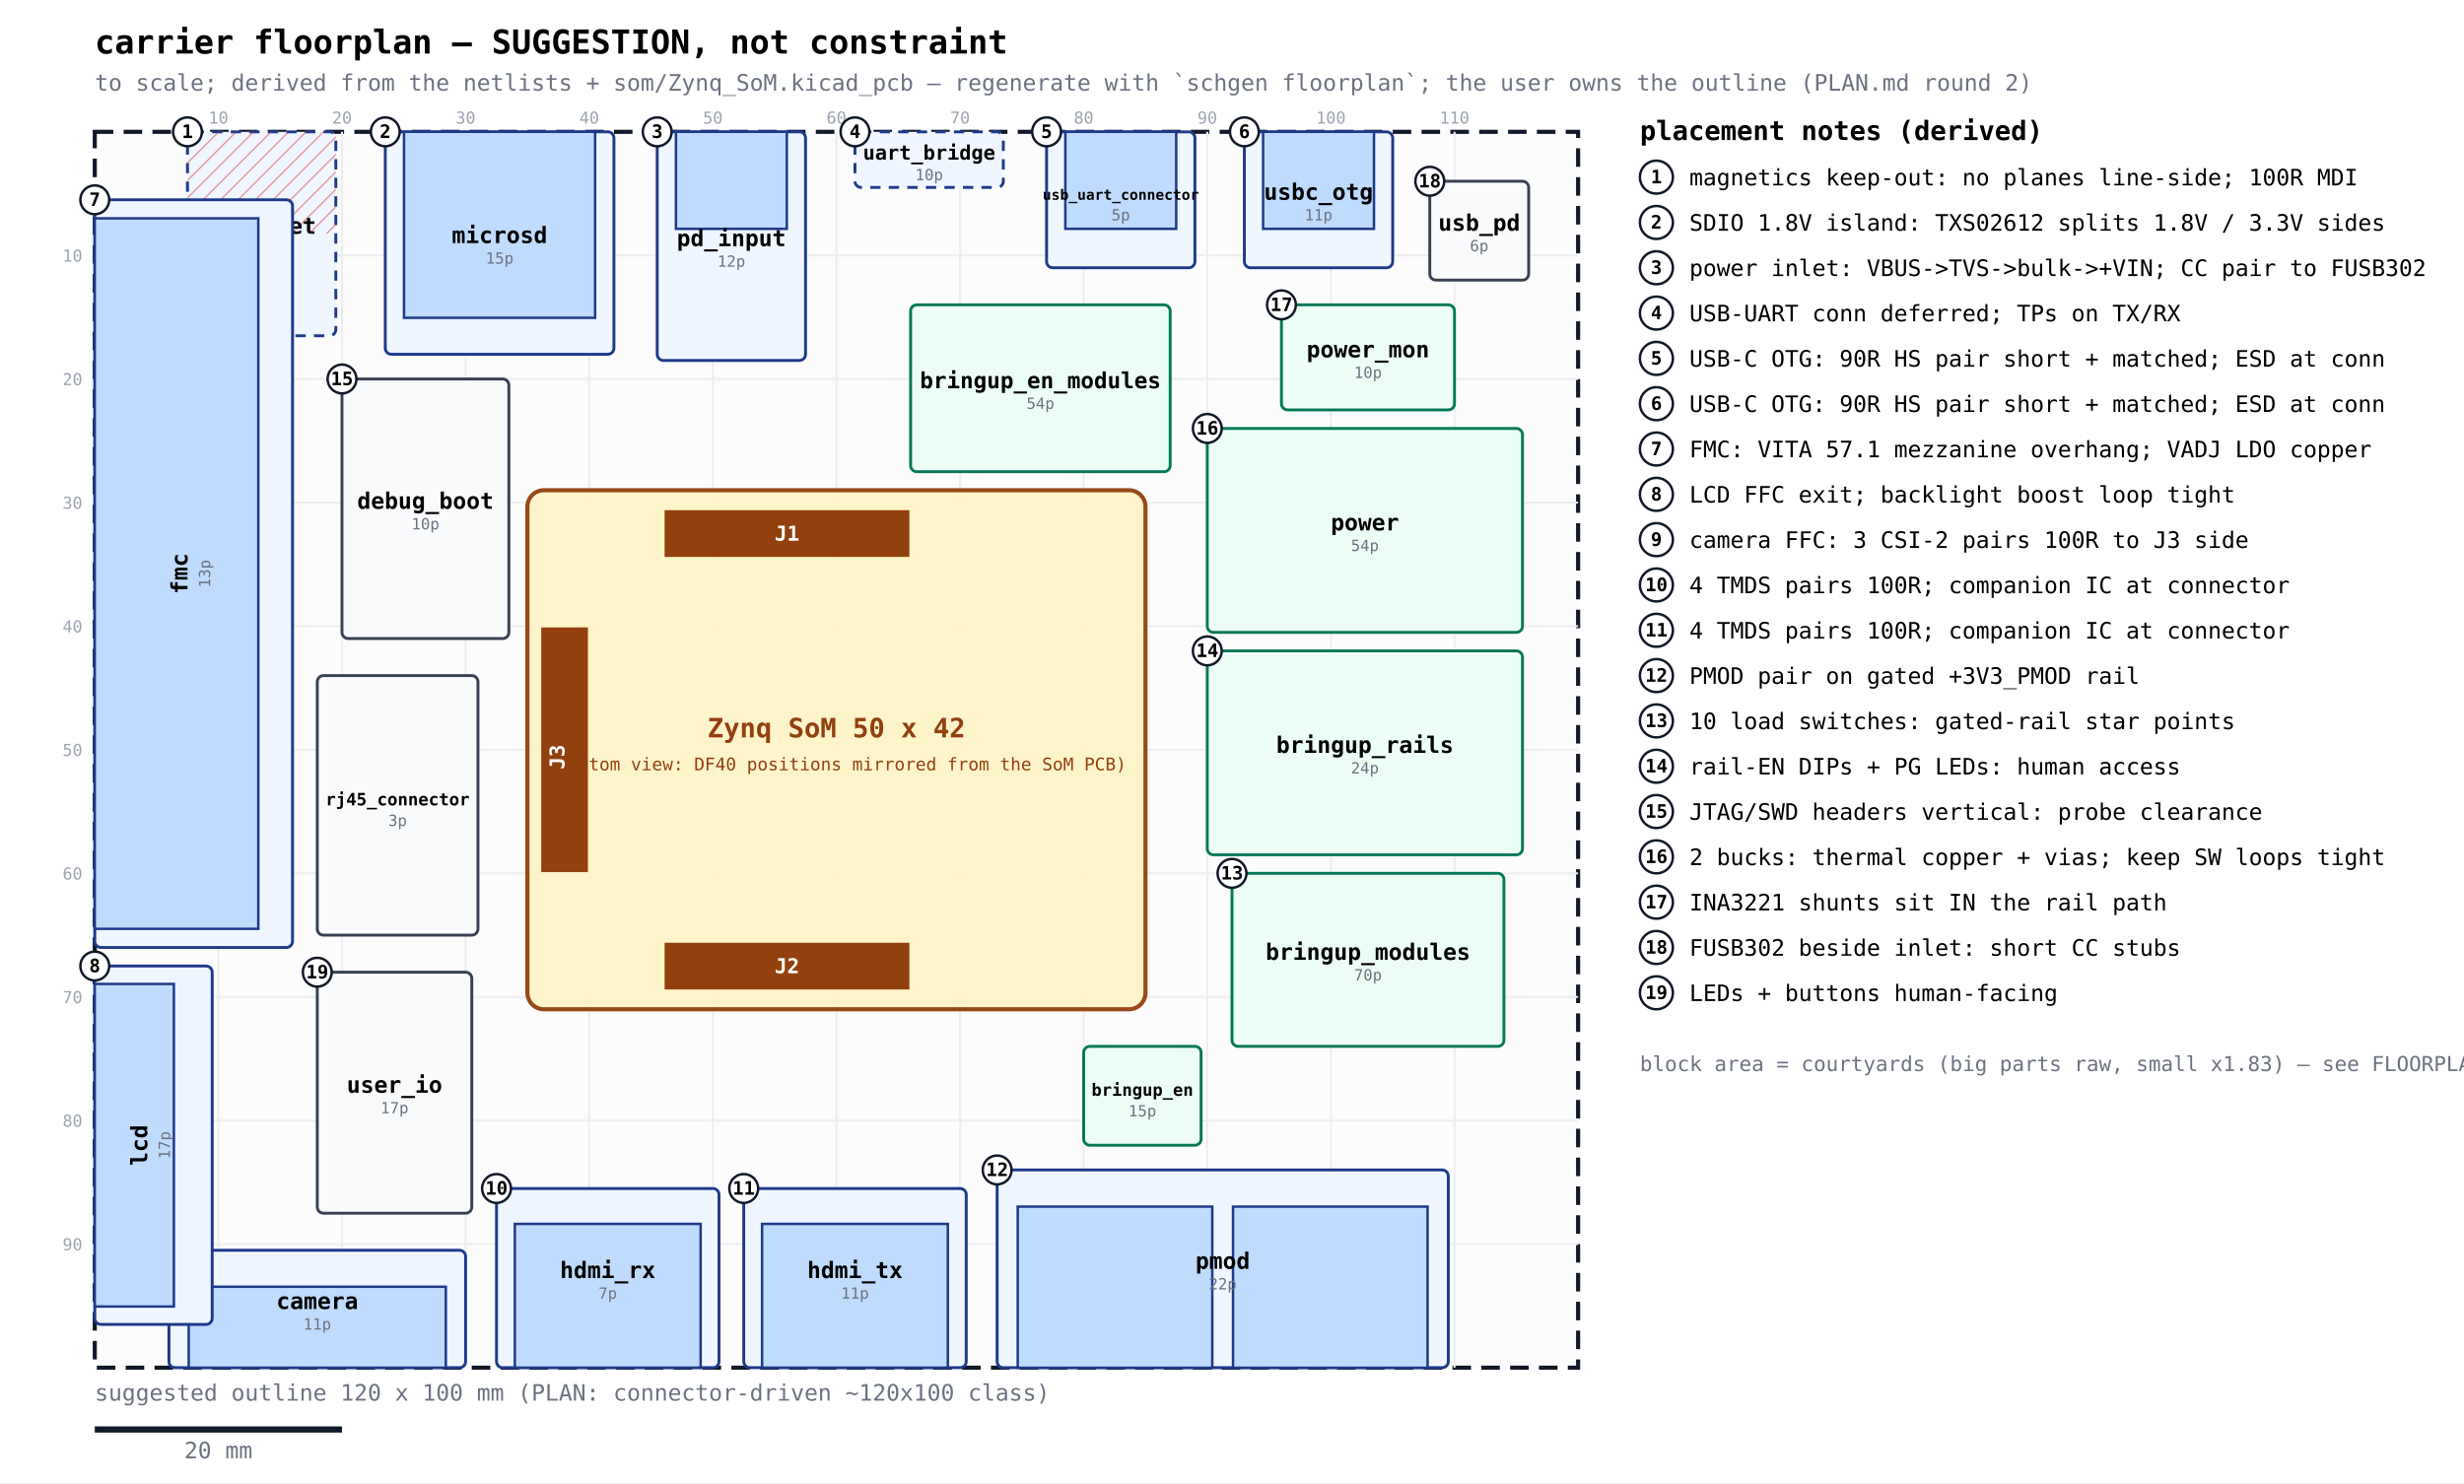
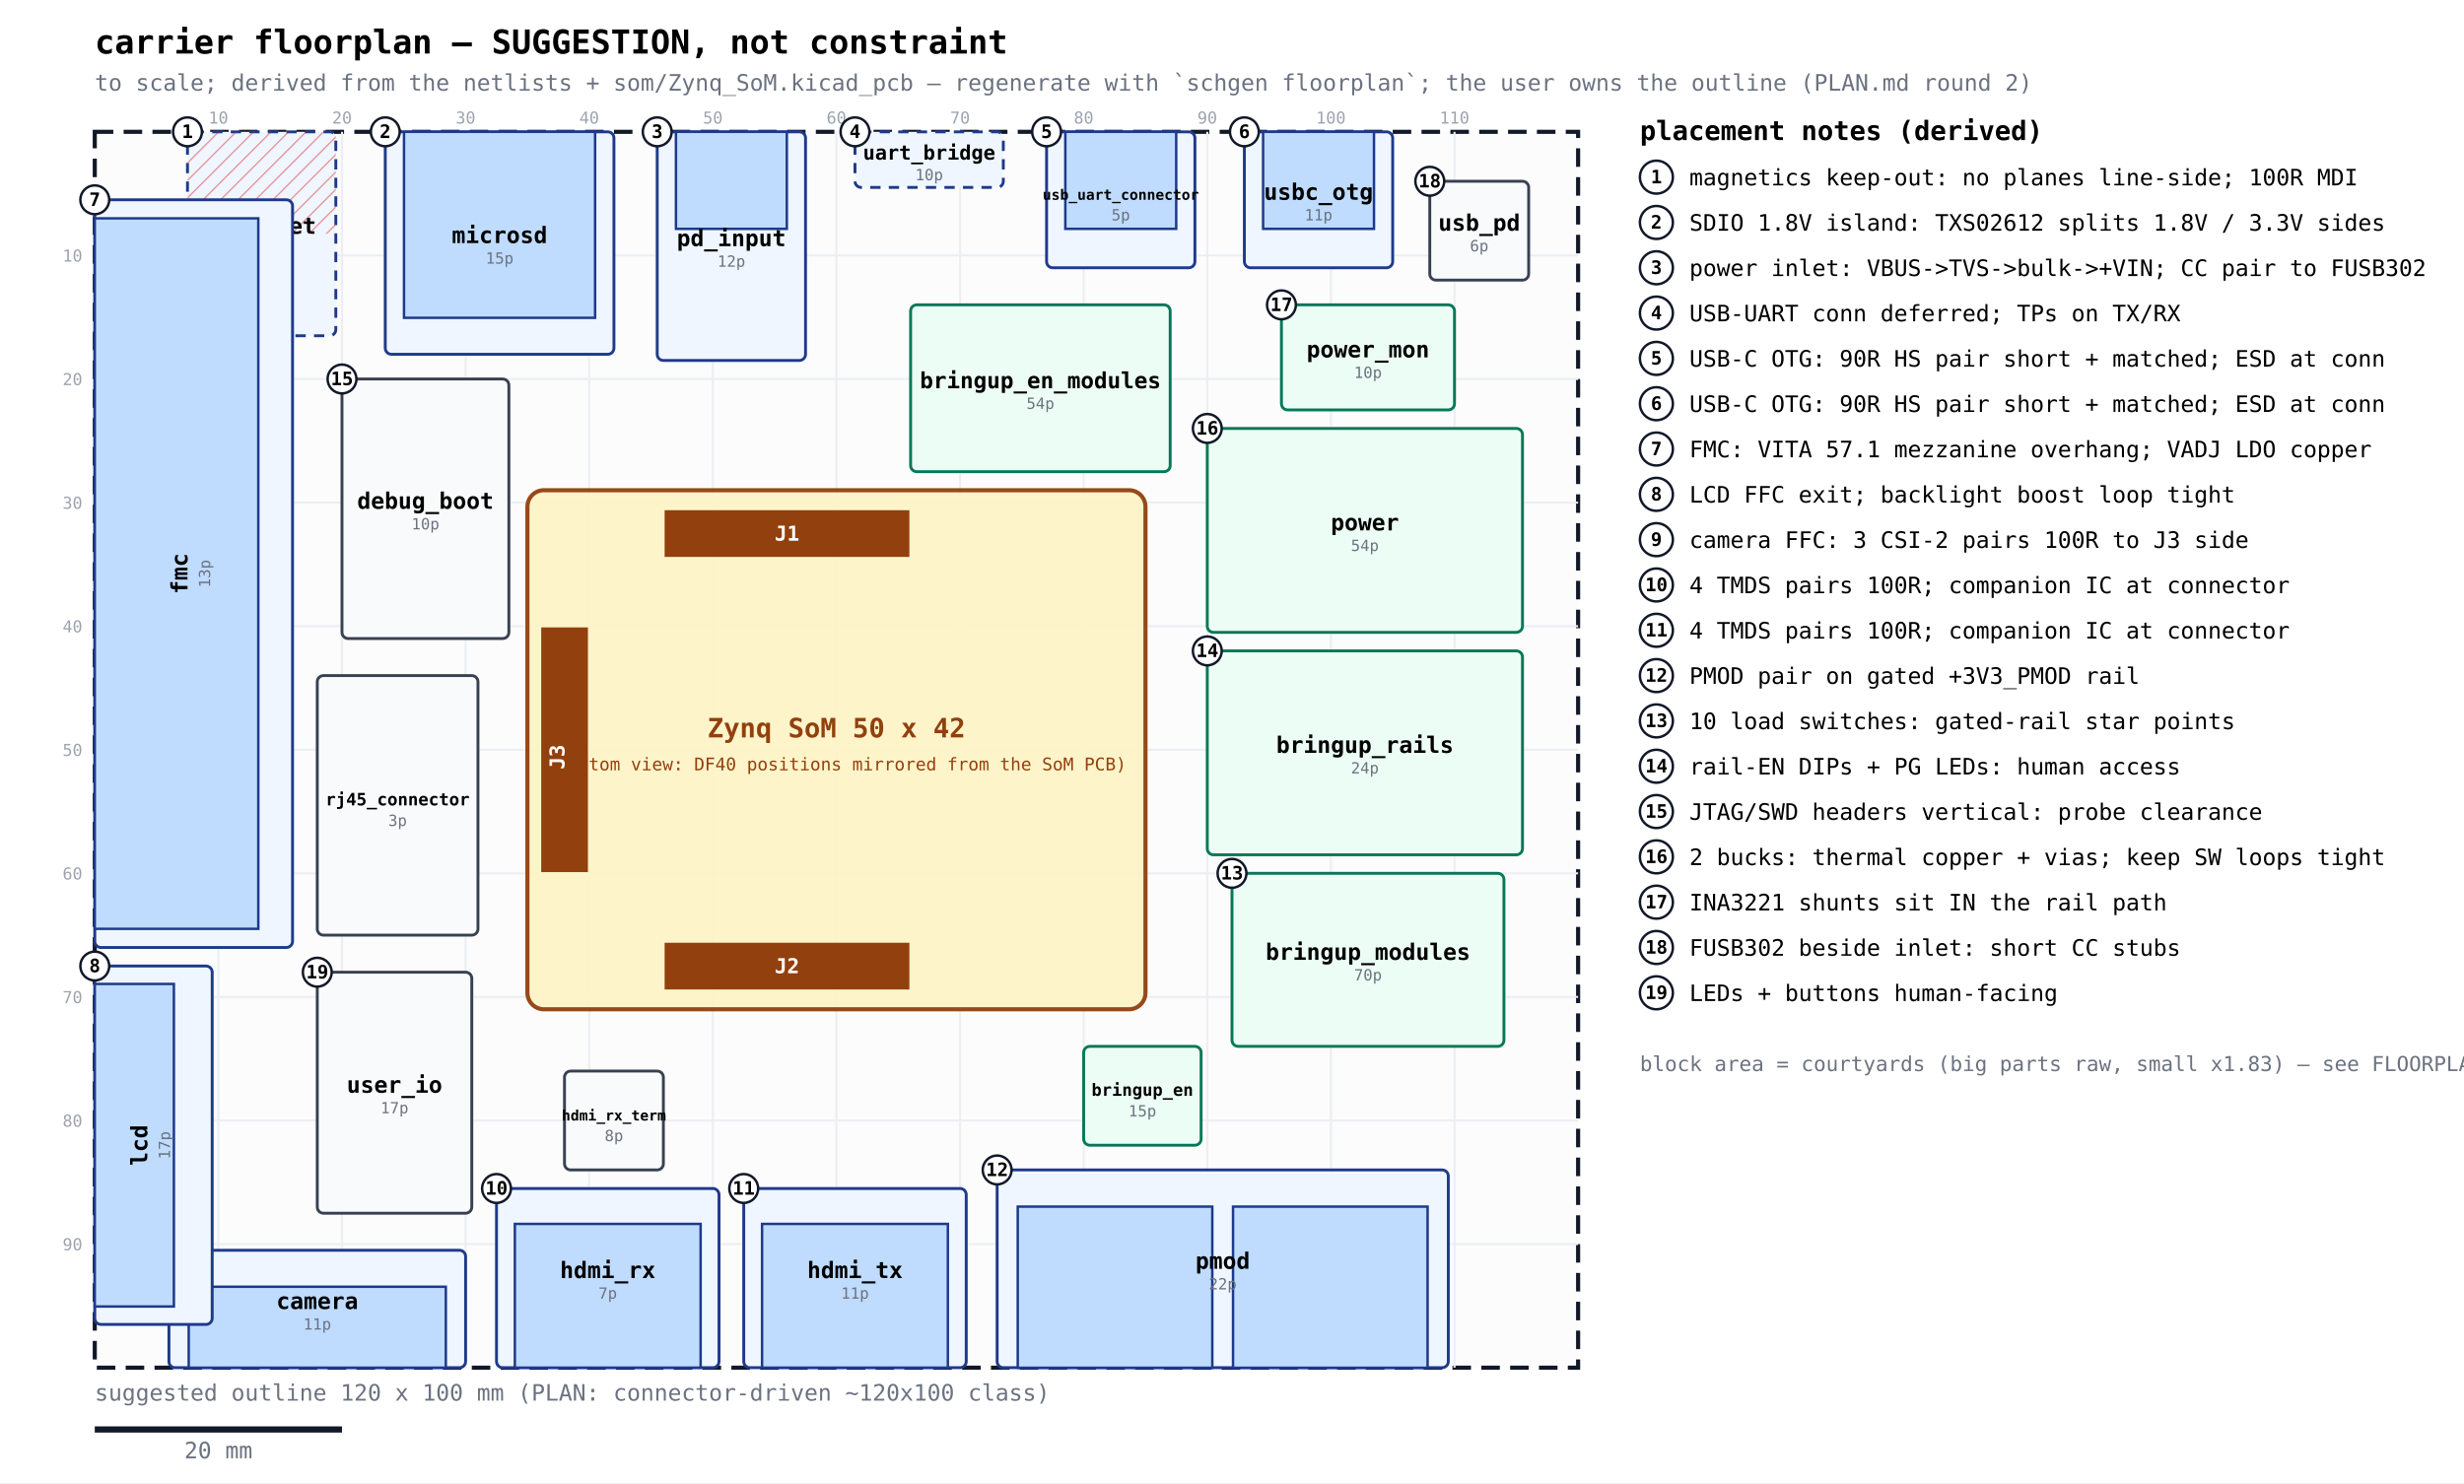
<svg xmlns="http://www.w3.org/2000/svg" viewBox="0 0 1196 720" font-family="ui-monospace, SFMono-Regular, Menlo, monospace" font-size="11">
  <defs>
    <pattern id="keepout" width="6" height="6" patternUnits="userSpaceOnUse" patternTransform="rotate(45)">
      <line x1="0" y1="0" x2="0" y2="6" stroke="#dc2626" stroke-width="1.2" />
    </pattern>
  </defs>
  <rect width="1196" height="720" fill="white" />
  <text x="46.0" y="26" font-size="16" font-weight="bold">carrier floorplan — SUGGESTION, not constraint</text>
  <text x="46.0" y="44" fill="#6b7280">to scale; derived from the netlists + som/Zynq_SoM.kicad_pcb — regenerate with `schgen floorplan`; the user owns the outline (PLAN.md round 2)</text>
  <rect x="46.0" y="64.0" width="720" height="600" fill="#fcfcfd" stroke="#111827" stroke-width="2" stroke-dasharray="9,5" />
  <line x1="106.0" y1="64.0" x2="106.0" y2="664.0" stroke="#eceef1" stroke-width="1" />
  <text x="106.0" y="60.0" fill="#9ca3af" font-size="8" text-anchor="middle">10</text>
  <line x1="166.0" y1="64.0" x2="166.0" y2="664.0" stroke="#eceef1" stroke-width="1" />
  <text x="166.0" y="60.0" fill="#9ca3af" font-size="8" text-anchor="middle">20</text>
  <line x1="226.0" y1="64.0" x2="226.0" y2="664.0" stroke="#eceef1" stroke-width="1" />
  <text x="226.0" y="60.0" fill="#9ca3af" font-size="8" text-anchor="middle">30</text>
  <line x1="286.0" y1="64.0" x2="286.0" y2="664.0" stroke="#eceef1" stroke-width="1" />
  <text x="286.0" y="60.0" fill="#9ca3af" font-size="8" text-anchor="middle">40</text>
  <line x1="346.0" y1="64.0" x2="346.0" y2="664.0" stroke="#eceef1" stroke-width="1" />
  <text x="346.0" y="60.0" fill="#9ca3af" font-size="8" text-anchor="middle">50</text>
  <line x1="406.0" y1="64.0" x2="406.0" y2="664.0" stroke="#eceef1" stroke-width="1" />
  <text x="406.0" y="60.0" fill="#9ca3af" font-size="8" text-anchor="middle">60</text>
  <line x1="466.0" y1="64.0" x2="466.0" y2="664.0" stroke="#eceef1" stroke-width="1" />
  <text x="466.0" y="60.0" fill="#9ca3af" font-size="8" text-anchor="middle">70</text>
  <line x1="526.0" y1="64.0" x2="526.0" y2="664.0" stroke="#eceef1" stroke-width="1" />
  <text x="526.0" y="60.0" fill="#9ca3af" font-size="8" text-anchor="middle">80</text>
  <line x1="586.0" y1="64.0" x2="586.0" y2="664.0" stroke="#eceef1" stroke-width="1" />
  <text x="586.0" y="60.0" fill="#9ca3af" font-size="8" text-anchor="middle">90</text>
  <line x1="646.0" y1="64.0" x2="646.0" y2="664.0" stroke="#eceef1" stroke-width="1" />
  <text x="646.0" y="60.0" fill="#9ca3af" font-size="8" text-anchor="middle">100</text>
  <line x1="706.0" y1="64.0" x2="706.0" y2="664.0" stroke="#eceef1" stroke-width="1" />
  <text x="706.0" y="60.0" fill="#9ca3af" font-size="8" text-anchor="middle">110</text>
  <line x1="46.0" y1="124.0" x2="766.0" y2="124.0" stroke="#eceef1" stroke-width="1" />
  <text x="40.0" y="127.0" fill="#9ca3af" font-size="8" text-anchor="end">10</text>
  <line x1="46.0" y1="184.0" x2="766.0" y2="184.0" stroke="#eceef1" stroke-width="1" />
  <text x="40.0" y="187.0" fill="#9ca3af" font-size="8" text-anchor="end">20</text>
  <line x1="46.0" y1="244.0" x2="766.0" y2="244.0" stroke="#eceef1" stroke-width="1" />
  <text x="40.0" y="247.0" fill="#9ca3af" font-size="8" text-anchor="end">30</text>
  <line x1="46.0" y1="304.0" x2="766.0" y2="304.0" stroke="#eceef1" stroke-width="1" />
  <text x="40.0" y="307.0" fill="#9ca3af" font-size="8" text-anchor="end">40</text>
  <line x1="46.0" y1="364.0" x2="766.0" y2="364.0" stroke="#eceef1" stroke-width="1" />
  <text x="40.0" y="367.0" fill="#9ca3af" font-size="8" text-anchor="end">50</text>
  <line x1="46.0" y1="424.0" x2="766.0" y2="424.0" stroke="#eceef1" stroke-width="1" />
  <text x="40.0" y="427.0" fill="#9ca3af" font-size="8" text-anchor="end">60</text>
  <line x1="46.0" y1="484.0" x2="766.0" y2="484.0" stroke="#eceef1" stroke-width="1" />
  <text x="40.0" y="487.0" fill="#9ca3af" font-size="8" text-anchor="end">70</text>
  <line x1="46.0" y1="544.0" x2="766.0" y2="544.0" stroke="#eceef1" stroke-width="1" />
  <text x="40.0" y="547.0" fill="#9ca3af" font-size="8" text-anchor="end">80</text>
  <line x1="46.0" y1="604.0" x2="766.0" y2="604.0" stroke="#eceef1" stroke-width="1" />
  <text x="40.0" y="607.0" fill="#9ca3af" font-size="8" text-anchor="end">90</text>
  <text x="46.0" y="680.0" fill="#6b7280">suggested outline 120 x 100 mm (PLAN: connector-driven ~120x100 class)</text>
  <rect x="526.0" y="508.0" width="57" height="48" rx="3" fill="#ecfdf5" stroke="#047857" stroke-width="1.4" />
  <text x="554.5" y="532.0" text-anchor="middle" font-size="8.2" font-weight="bold">bringup_en</text>
  <text x="554.5" y="542.0" text-anchor="middle" font-size="7.5" fill="#6b7280">15p</text>
  <rect x="442.0" y="148.0" width="126" height="81" rx="3" fill="#ecfdf5" stroke="#047857" stroke-width="1.4" />
  <text x="505.0" y="188.5" text-anchor="middle" font-size="10.8" font-weight="bold">bringup_en_modules</text>
  <text x="505.0" y="198.5" text-anchor="middle" font-size="7.5" fill="#6b7280">54p</text>
  <rect x="598.0" y="424.0" width="132" height="84" rx="3" fill="#ecfdf5" stroke="#047857" stroke-width="1.4" />
  <text x="664.0" y="466.0" text-anchor="middle" font-size="11.0" font-weight="bold">bringup_modules</text>
  <text x="664.0" y="476.0" text-anchor="middle" font-size="7.5" fill="#6b7280">70p</text>
  <circle cx="598" cy="424" r="7" fill="white" stroke="#111827" stroke-width="1.2" />
  <text x="598" y="427" text-anchor="middle" font-size="9" font-weight="bold">13</text>
  <rect x="586.0" y="316.0" width="153" height="99" rx="3" fill="#ecfdf5" stroke="#047857" stroke-width="1.4" />
  <text x="662.5" y="365.5" text-anchor="middle" font-size="11.0" font-weight="bold">bringup_rails</text>
  <text x="662.5" y="375.5" text-anchor="middle" font-size="7.5" fill="#6b7280">24p</text>
  <circle cx="586" cy="316" r="7" fill="white" stroke="#111827" stroke-width="1.2" />
  <text x="586" y="319" text-anchor="middle" font-size="9" font-weight="bold">14</text>
  <rect x="82.0" y="607.0" width="144" height="57" rx="3" fill="#eff6ff" stroke="#1e3a8a" stroke-width="1.4" />
  <rect x="91.6" y="624.7" width="124.8" height="39.3" fill="#bfdbfe" stroke="#1e3a8a" stroke-width="1.2" />
  <text x="154.0" y="635.5" text-anchor="middle" font-size="11.0" font-weight="bold">camera</text>
  <text x="154.0" y="645.5" text-anchor="middle" font-size="7.5" fill="#6b7280">11p</text>
  <circle cx="82" cy="607" r="7" fill="white" stroke="#111827" stroke-width="1.2" />
  <text x="82" y="610" text-anchor="middle" font-size="9" font-weight="bold">9</text>
  <rect x="166.0" y="184.0" width="81" height="126" rx="3" fill="#f9fafb" stroke="#374151" stroke-width="1.4" />
  <text x="206.5" y="247.0" text-anchor="middle" font-size="11.0" font-weight="bold">debug_boot</text>
  <text x="206.5" y="257.0" text-anchor="middle" font-size="7.5" fill="#6b7280">10p</text>
  <circle cx="166" cy="184" r="7" fill="white" stroke="#111827" stroke-width="1.2" />
  <text x="166" y="187" text-anchor="middle" font-size="9" font-weight="bold">15</text>
  <rect x="91.0" y="64.0" width="72" height="99" rx="3" fill="#eff6ff" stroke="#1e3a8a" stroke-width="1.4" stroke-dasharray="5,4" />
  <rect x="91" y="64" width="72" height="49.5" fill="url(#keepout)" opacity="0.5" />
  <text x="127.0" y="113.5" text-anchor="middle" font-size="11.0" font-weight="bold">ethernet</text>
  <text x="127.0" y="123.5" text-anchor="middle" font-size="7.5" fill="#6b7280">10p</text>
  <circle cx="91" cy="64" r="7" fill="white" stroke="#111827" stroke-width="1.2" />
  <text x="91" y="67" text-anchor="middle" font-size="9" font-weight="bold">1</text>
  <rect x="46.0" y="97.0" width="96" height="363" rx="3" fill="#eff6ff" stroke="#1e3a8a" stroke-width="1.4" />
  <rect x="46.0" y="106.0" width="79.38" height="344.94" fill="#bfdbfe" stroke="#1e3a8a" stroke-width="1.2" />
  <text x="91" y="278.5" text-anchor="middle" font-size="11.0" font-weight="bold" transform="rotate(-90 91 278.5)">fmc</text>
  <text x="102" y="278.5" text-anchor="middle" font-size="7.5" fill="#6b7280" transform="rotate(-90 102 278.5)">13p</text>
  <circle cx="46" cy="97" r="7" fill="white" stroke="#111827" stroke-width="1.2" />
  <text x="46" y="100" text-anchor="middle" font-size="9" font-weight="bold">7</text>
  <rect x="241.0" y="577.0" width="108" height="87" rx="3" fill="#eff6ff" stroke="#1e3a8a" stroke-width="1.4" />
  <rect x="249.9" y="594.2" width="90.18" height="69.78" fill="#bfdbfe" stroke="#1e3a8a" stroke-width="1.2" />
  <text x="295.0" y="620.5" text-anchor="middle" font-size="11.0" font-weight="bold">hdmi_rx</text>
  <text x="295.0" y="630.5" text-anchor="middle" font-size="7.5" fill="#6b7280">7p</text>
  <circle cx="241" cy="577" r="7" fill="white" stroke="#111827" stroke-width="1.2" />
  <text x="241" y="580" text-anchor="middle" font-size="9" font-weight="bold">10</text>
+   <rect x="274.0" y="520.0" width="48" height="48" rx="3" fill="#f9fafb" stroke="#374151" stroke-width="1.4" />
+   <text x="298.0" y="544.0" text-anchor="middle" font-size="7.0" font-weight="bold">hdmi_rx_term</text>
+   <text x="298.0" y="554.0" text-anchor="middle" font-size="7.5" fill="#6b7280">8p</text>
  <rect x="361.0" y="577.0" width="108" height="87" rx="3" fill="#eff6ff" stroke="#1e3a8a" stroke-width="1.4" />
  <rect x="369.9" y="594.2" width="90.18" height="69.78" fill="#bfdbfe" stroke="#1e3a8a" stroke-width="1.2" />
  <text x="415.0" y="620.5" text-anchor="middle" font-size="11.0" font-weight="bold">hdmi_tx</text>
  <text x="415.0" y="630.5" text-anchor="middle" font-size="7.5" fill="#6b7280">11p</text>
  <circle cx="361" cy="577" r="7" fill="white" stroke="#111827" stroke-width="1.2" />
  <text x="361" y="580" text-anchor="middle" font-size="9" font-weight="bold">11</text>
  <rect x="46.0" y="469.0" width="57" height="174" rx="3" fill="#eff6ff" stroke="#1e3a8a" stroke-width="1.4" />
  <rect x="46.0" y="477.7" width="38.4" height="156.6" fill="#bfdbfe" stroke="#1e3a8a" stroke-width="1.2" />
  <text x="71.5" y="556.0" text-anchor="middle" font-size="11.0" font-weight="bold" transform="rotate(-90 71.5 556.0)">lcd</text>
  <text x="82.5" y="556.0" text-anchor="middle" font-size="7.5" fill="#6b7280" transform="rotate(-90 82.5 556.0)">17p</text>
  <circle cx="46" cy="469" r="7" fill="white" stroke="#111827" stroke-width="1.2" />
  <text x="46" y="472" text-anchor="middle" font-size="9" font-weight="bold">8</text>
  <rect x="187.0" y="64.0" width="111" height="108" rx="3" fill="#eff6ff" stroke="#1e3a8a" stroke-width="1.4" />
  <rect x="196.1" y="64.0" width="92.76" height="90.3" fill="#bfdbfe" stroke="#1e3a8a" stroke-width="1.2" />
  <text x="242.5" y="118.0" text-anchor="middle" font-size="11.0" font-weight="bold">microsd</text>
  <text x="242.5" y="128.0" text-anchor="middle" font-size="7.5" fill="#6b7280">15p</text>
  <circle cx="187" cy="64" r="7" fill="white" stroke="#111827" stroke-width="1.2" />
  <text x="187" y="67" text-anchor="middle" font-size="9" font-weight="bold">2</text>
  <rect x="319.0" y="64.0" width="72" height="111" rx="3" fill="#eff6ff" stroke="#1e3a8a" stroke-width="1.4" />
  <rect x="328.1" y="64.0" width="53.82" height="47.1" fill="#bfdbfe" stroke="#1e3a8a" stroke-width="1.2" />
  <text x="355.0" y="119.5" text-anchor="middle" font-size="11.0" font-weight="bold">pd_input</text>
  <text x="355.0" y="129.5" text-anchor="middle" font-size="7.5" fill="#6b7280">12p</text>
  <circle cx="319" cy="64" r="7" fill="white" stroke="#111827" stroke-width="1.2" />
  <text x="319" y="67" text-anchor="middle" font-size="9" font-weight="bold">3</text>
  <rect x="484.0" y="568.0" width="219" height="96" rx="3" fill="#eff6ff" stroke="#1e3a8a" stroke-width="1.4" />
  <rect x="494.0" y="585.8" width="94.44" height="78.24" fill="#bfdbfe" stroke="#1e3a8a" stroke-width="1.2" />
  <rect x="598.5" y="585.8" width="94.44" height="78.24" fill="#bfdbfe" stroke="#1e3a8a" stroke-width="1.2" />
  <text x="593.5" y="616.0" text-anchor="middle" font-size="11.0" font-weight="bold">pmod</text>
  <text x="593.5" y="626.0" text-anchor="middle" font-size="7.5" fill="#6b7280">22p</text>
  <circle cx="484" cy="568" r="7" fill="white" stroke="#111827" stroke-width="1.2" />
  <text x="484" y="571" text-anchor="middle" font-size="9" font-weight="bold">12</text>
  <rect x="586.0" y="208.0" width="153" height="99" rx="3" fill="#ecfdf5" stroke="#047857" stroke-width="1.4" />
  <text x="662.5" y="257.5" text-anchor="middle" font-size="11.0" font-weight="bold">power</text>
  <text x="662.5" y="267.5" text-anchor="middle" font-size="7.5" fill="#6b7280">54p</text>
  <circle cx="586" cy="208" r="7" fill="white" stroke="#111827" stroke-width="1.2" />
  <text x="586" y="211" text-anchor="middle" font-size="9" font-weight="bold">16</text>
  <rect x="622.0" y="148.0" width="84" height="51" rx="3" fill="#ecfdf5" stroke="#047857" stroke-width="1.4" />
  <text x="664.0" y="173.5" text-anchor="middle" font-size="11.0" font-weight="bold">power_mon</text>
  <text x="664.0" y="183.5" text-anchor="middle" font-size="7.5" fill="#6b7280">10p</text>
  <circle cx="622" cy="148" r="7" fill="white" stroke="#111827" stroke-width="1.2" />
  <text x="622" y="151" text-anchor="middle" font-size="9" font-weight="bold">17</text>
  <rect x="154.0" y="328.0" width="78" height="126" rx="3" fill="#f9fafb" stroke="#374151" stroke-width="1.4" />
  <text x="193.0" y="391.0" text-anchor="middle" font-size="8.3" font-weight="bold">rj45_connector</text>
  <text x="193.0" y="401.0" text-anchor="middle" font-size="7.5" fill="#6b7280">3p</text>
  <rect x="415.0" y="64.0" width="72" height="27" rx="3" fill="#eff6ff" stroke="#1e3a8a" stroke-width="1.4" stroke-dasharray="5,4" />
  <text x="451.0" y="77.5" text-anchor="middle" font-size="9.7" font-weight="bold">uart_bridge</text>
  <text x="451.0" y="87.5" text-anchor="middle" font-size="7.5" fill="#6b7280">10p</text>
  <circle cx="415" cy="64" r="7" fill="white" stroke="#111827" stroke-width="1.2" />
  <text x="415" y="67" text-anchor="middle" font-size="9" font-weight="bold">4</text>
  <rect x="694.0" y="88.0" width="48" height="48" rx="3" fill="#f9fafb" stroke="#374151" stroke-width="1.4" />
  <text x="718.0" y="112.0" text-anchor="middle" font-size="11.0" font-weight="bold">usb_pd</text>
  <text x="718.0" y="122.0" text-anchor="middle" font-size="7.5" fill="#6b7280">6p</text>
  <circle cx="694" cy="88" r="7" fill="white" stroke="#111827" stroke-width="1.2" />
  <text x="694" y="91" text-anchor="middle" font-size="9" font-weight="bold">18</text>
  <rect x="508.0" y="64.0" width="72" height="66" rx="3" fill="#eff6ff" stroke="#1e3a8a" stroke-width="1.4" />
  <rect x="517.1" y="64.0" width="53.82" height="47.1" fill="#bfdbfe" stroke="#1e3a8a" stroke-width="1.2" />
  <text x="544.0" y="97.0" text-anchor="middle" font-size="7.0" font-weight="bold">usb_uart_connector</text>
  <text x="544.0" y="107.0" text-anchor="middle" font-size="7.5" fill="#6b7280">5p</text>
  <circle cx="508" cy="64" r="7" fill="white" stroke="#111827" stroke-width="1.2" />
  <text x="508" y="67" text-anchor="middle" font-size="9" font-weight="bold">5</text>
  <rect x="604.0" y="64.0" width="72" height="66" rx="3" fill="#eff6ff" stroke="#1e3a8a" stroke-width="1.4" />
  <rect x="613.1" y="64.0" width="53.82" height="47.1" fill="#bfdbfe" stroke="#1e3a8a" stroke-width="1.2" />
  <text x="640.0" y="97.0" text-anchor="middle" font-size="11.0" font-weight="bold">usbc_otg</text>
  <text x="640.0" y="107.0" text-anchor="middle" font-size="7.5" fill="#6b7280">11p</text>
  <circle cx="604" cy="64" r="7" fill="white" stroke="#111827" stroke-width="1.2" />
  <text x="604" y="67" text-anchor="middle" font-size="9" font-weight="bold">6</text>
  <rect x="154.0" y="472.0" width="75" height="117" rx="3" fill="#f9fafb" stroke="#374151" stroke-width="1.4" />
  <text x="191.5" y="530.5" text-anchor="middle" font-size="11.0" font-weight="bold">user_io</text>
  <text x="191.5" y="540.5" text-anchor="middle" font-size="7.5" fill="#6b7280">17p</text>
  <circle cx="154" cy="472" r="7" fill="white" stroke="#111827" stroke-width="1.2" />
  <text x="154" y="475" text-anchor="middle" font-size="9" font-weight="bold">19</text>
  <rect x="256.0" y="238.0" width="300" height="252" rx="8" fill="#fef3c7" stroke="#92400e" stroke-width="2" opacity="0.95" />
  <text x="406" y="358" text-anchor="middle" font-size="13" font-weight="bold" fill="#92400e">Zynq SoM 50 x 42</text>
  <text x="406" y="374" text-anchor="middle" font-size="8.5" fill="#92400e">(bottom view: DF40 positions mirrored from the SoM PCB)</text>
  <rect x="322.6" y="247.7" width="118.8" height="22.68" fill="#92400e" />
  <text x="382.0" y="262.5" text-anchor="middle" font-size="10" font-weight="bold" fill="white">J1</text>
  <rect x="322.6" y="457.7" width="118.8" height="22.68" fill="#92400e" />
  <text x="382.0" y="472.5" text-anchor="middle" font-size="10" font-weight="bold" fill="white">J2</text>
  <rect x="262.7" y="304.6" width="22.68" height="118.8" fill="#92400e" />
  <text x="274.0" y="367.5" text-anchor="middle" font-size="10" font-weight="bold" fill="white" transform="rotate(-90 274.0 367.5)">J3</text>
  <line x1="46.0" y1="694.0" x2="166.0" y2="694.0" stroke="#111827" stroke-width="3" />
  <text x="106.0" y="708.0" text-anchor="middle" fill="#6b7280">20 mm</text>
  <text x="796" y="68" font-size="13" font-weight="bold">placement notes (derived)</text>
  <circle cx="804" cy="86" r="8" fill="white" stroke="#111827" stroke-width="1.2" />
  <text x="804" y="89" text-anchor="middle" font-size="9" font-weight="bold">1</text>
  <text x="820" y="90">magnetics keep-out: no planes line-side; 100R MDI</text>
  <circle cx="804" cy="108" r="8" fill="white" stroke="#111827" stroke-width="1.2" />
  <text x="804" y="111" text-anchor="middle" font-size="9" font-weight="bold">2</text>
  <text x="820" y="112">SDIO 1.8V island: TXS02612 splits 1.8V / 3.3V sides</text>
  <circle cx="804" cy="130" r="8" fill="white" stroke="#111827" stroke-width="1.2" />
  <text x="804" y="133" text-anchor="middle" font-size="9" font-weight="bold">3</text>
  <text x="820" y="134">power inlet: VBUS-&gt;TVS-&gt;bulk-&gt;+VIN; CC pair to FUSB302</text>
  <circle cx="804" cy="152" r="8" fill="white" stroke="#111827" stroke-width="1.2" />
  <text x="804" y="155" text-anchor="middle" font-size="9" font-weight="bold">4</text>
  <text x="820" y="156">USB-UART conn deferred; TPs on TX/RX</text>
  <circle cx="804" cy="174" r="8" fill="white" stroke="#111827" stroke-width="1.2" />
  <text x="804" y="177" text-anchor="middle" font-size="9" font-weight="bold">5</text>
  <text x="820" y="178">USB-C OTG: 90R HS pair short + matched; ESD at conn</text>
  <circle cx="804" cy="196" r="8" fill="white" stroke="#111827" stroke-width="1.2" />
  <text x="804" y="199" text-anchor="middle" font-size="9" font-weight="bold">6</text>
  <text x="820" y="200">USB-C OTG: 90R HS pair short + matched; ESD at conn</text>
  <circle cx="804" cy="218" r="8" fill="white" stroke="#111827" stroke-width="1.2" />
  <text x="804" y="221" text-anchor="middle" font-size="9" font-weight="bold">7</text>
  <text x="820" y="222">FMC: VITA 57.1 mezzanine overhang; VADJ LDO copper</text>
  <circle cx="804" cy="240" r="8" fill="white" stroke="#111827" stroke-width="1.2" />
  <text x="804" y="243" text-anchor="middle" font-size="9" font-weight="bold">8</text>
  <text x="820" y="244">LCD FFC exit; backlight boost loop tight</text>
  <circle cx="804" cy="262" r="8" fill="white" stroke="#111827" stroke-width="1.2" />
  <text x="804" y="265" text-anchor="middle" font-size="9" font-weight="bold">9</text>
  <text x="820" y="266">camera FFC: 3 CSI-2 pairs 100R to J3 side</text>
  <circle cx="804" cy="284" r="8" fill="white" stroke="#111827" stroke-width="1.2" />
  <text x="804" y="287" text-anchor="middle" font-size="9" font-weight="bold">10</text>
  <text x="820" y="288">4 TMDS pairs 100R; companion IC at connector</text>
  <circle cx="804" cy="306" r="8" fill="white" stroke="#111827" stroke-width="1.2" />
  <text x="804" y="309" text-anchor="middle" font-size="9" font-weight="bold">11</text>
  <text x="820" y="310">4 TMDS pairs 100R; companion IC at connector</text>
  <circle cx="804" cy="328" r="8" fill="white" stroke="#111827" stroke-width="1.2" />
  <text x="804" y="331" text-anchor="middle" font-size="9" font-weight="bold">12</text>
  <text x="820" y="332">PMOD pair on gated +3V3_PMOD rail</text>
  <circle cx="804" cy="350" r="8" fill="white" stroke="#111827" stroke-width="1.2" />
  <text x="804" y="353" text-anchor="middle" font-size="9" font-weight="bold">13</text>
  <text x="820" y="354">10 load switches: gated-rail star points</text>
  <circle cx="804" cy="372" r="8" fill="white" stroke="#111827" stroke-width="1.2" />
  <text x="804" y="375" text-anchor="middle" font-size="9" font-weight="bold">14</text>
  <text x="820" y="376">rail-EN DIPs + PG LEDs: human access</text>
  <circle cx="804" cy="394" r="8" fill="white" stroke="#111827" stroke-width="1.2" />
  <text x="804" y="397" text-anchor="middle" font-size="9" font-weight="bold">15</text>
  <text x="820" y="398">JTAG/SWD headers vertical: probe clearance</text>
  <circle cx="804" cy="416" r="8" fill="white" stroke="#111827" stroke-width="1.2" />
  <text x="804" y="419" text-anchor="middle" font-size="9" font-weight="bold">16</text>
  <text x="820" y="420">2 bucks: thermal copper + vias; keep SW loops tight</text>
  <circle cx="804" cy="438" r="8" fill="white" stroke="#111827" stroke-width="1.2" />
  <text x="804" y="441" text-anchor="middle" font-size="9" font-weight="bold">17</text>
  <text x="820" y="442">INA3221 shunts sit IN the rail path</text>
  <circle cx="804" cy="460" r="8" fill="white" stroke="#111827" stroke-width="1.2" />
  <text x="804" y="463" text-anchor="middle" font-size="9" font-weight="bold">18</text>
  <text x="820" y="464">FUSB302 beside inlet: short CC stubs</text>
  <circle cx="804" cy="482" r="8" fill="white" stroke="#111827" stroke-width="1.2" />
  <text x="804" y="485" text-anchor="middle" font-size="9" font-weight="bold">19</text>
  <text x="820" y="486">LEDs + buttons human-facing</text>
  <text x="796" y="520" fill="#6b7280" font-size="10">block area = courtyards (big parts raw, small x1.83) — see FLOORPLAN.md</text>
</svg>
